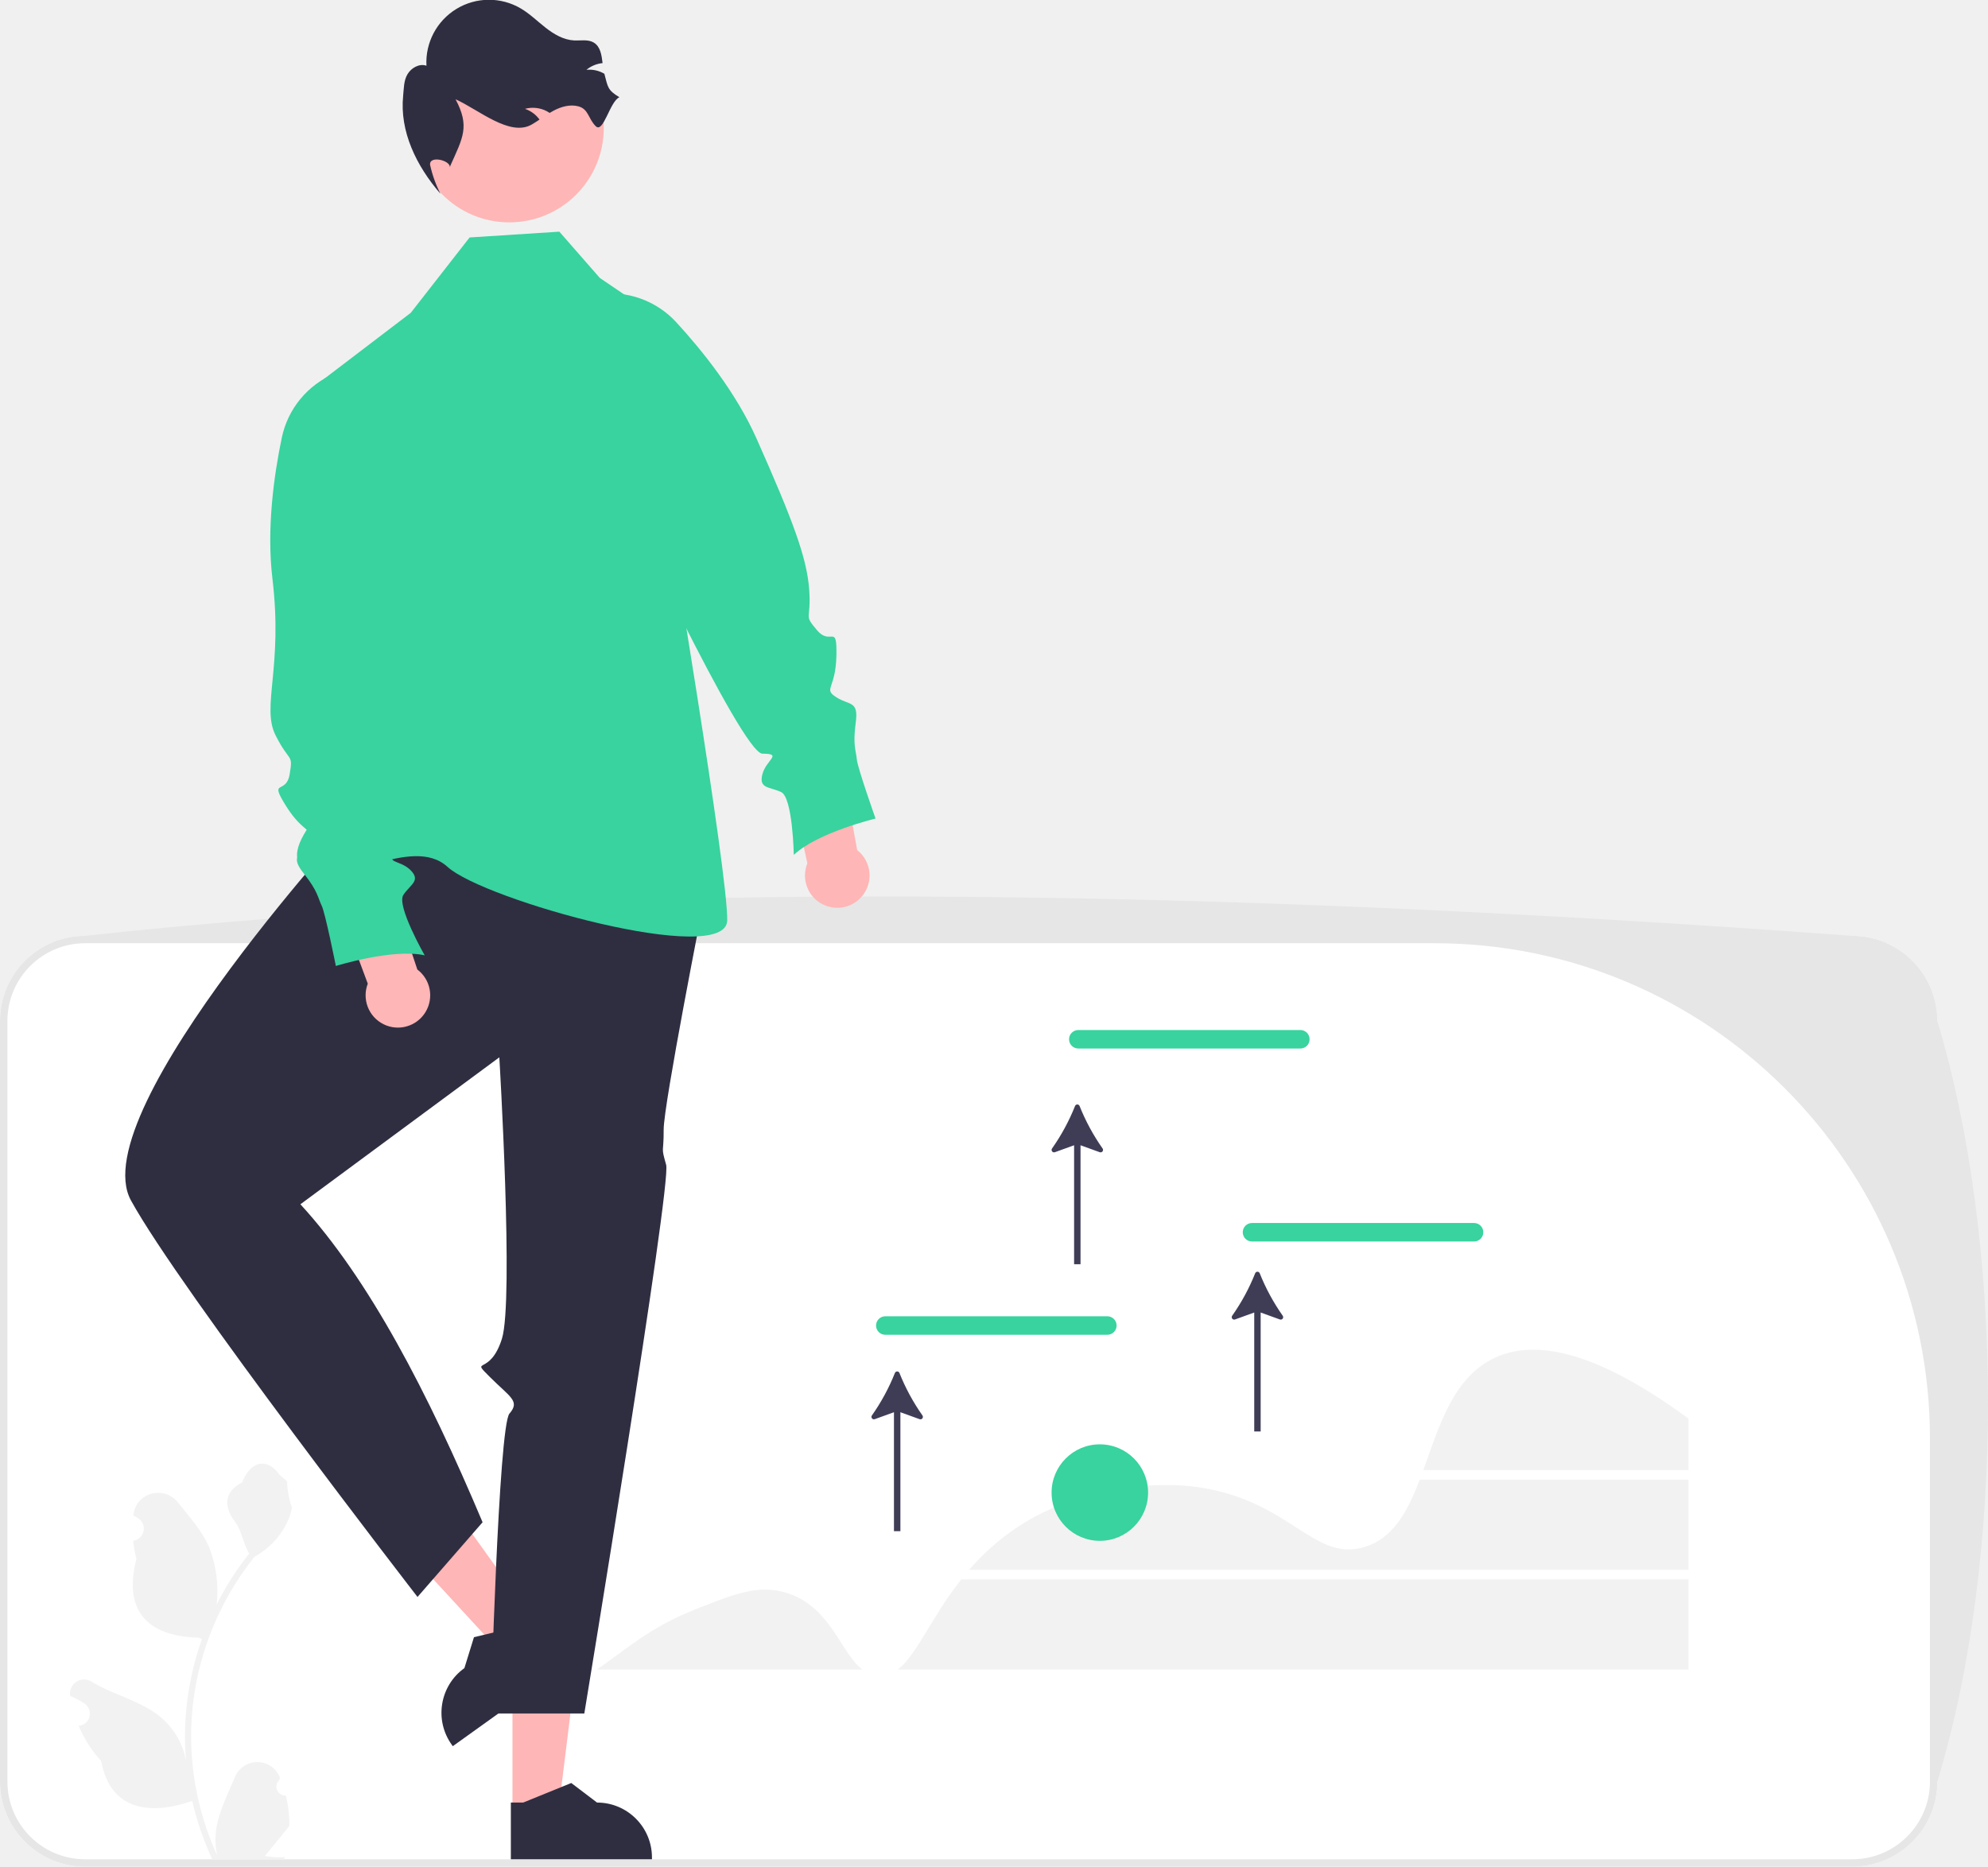
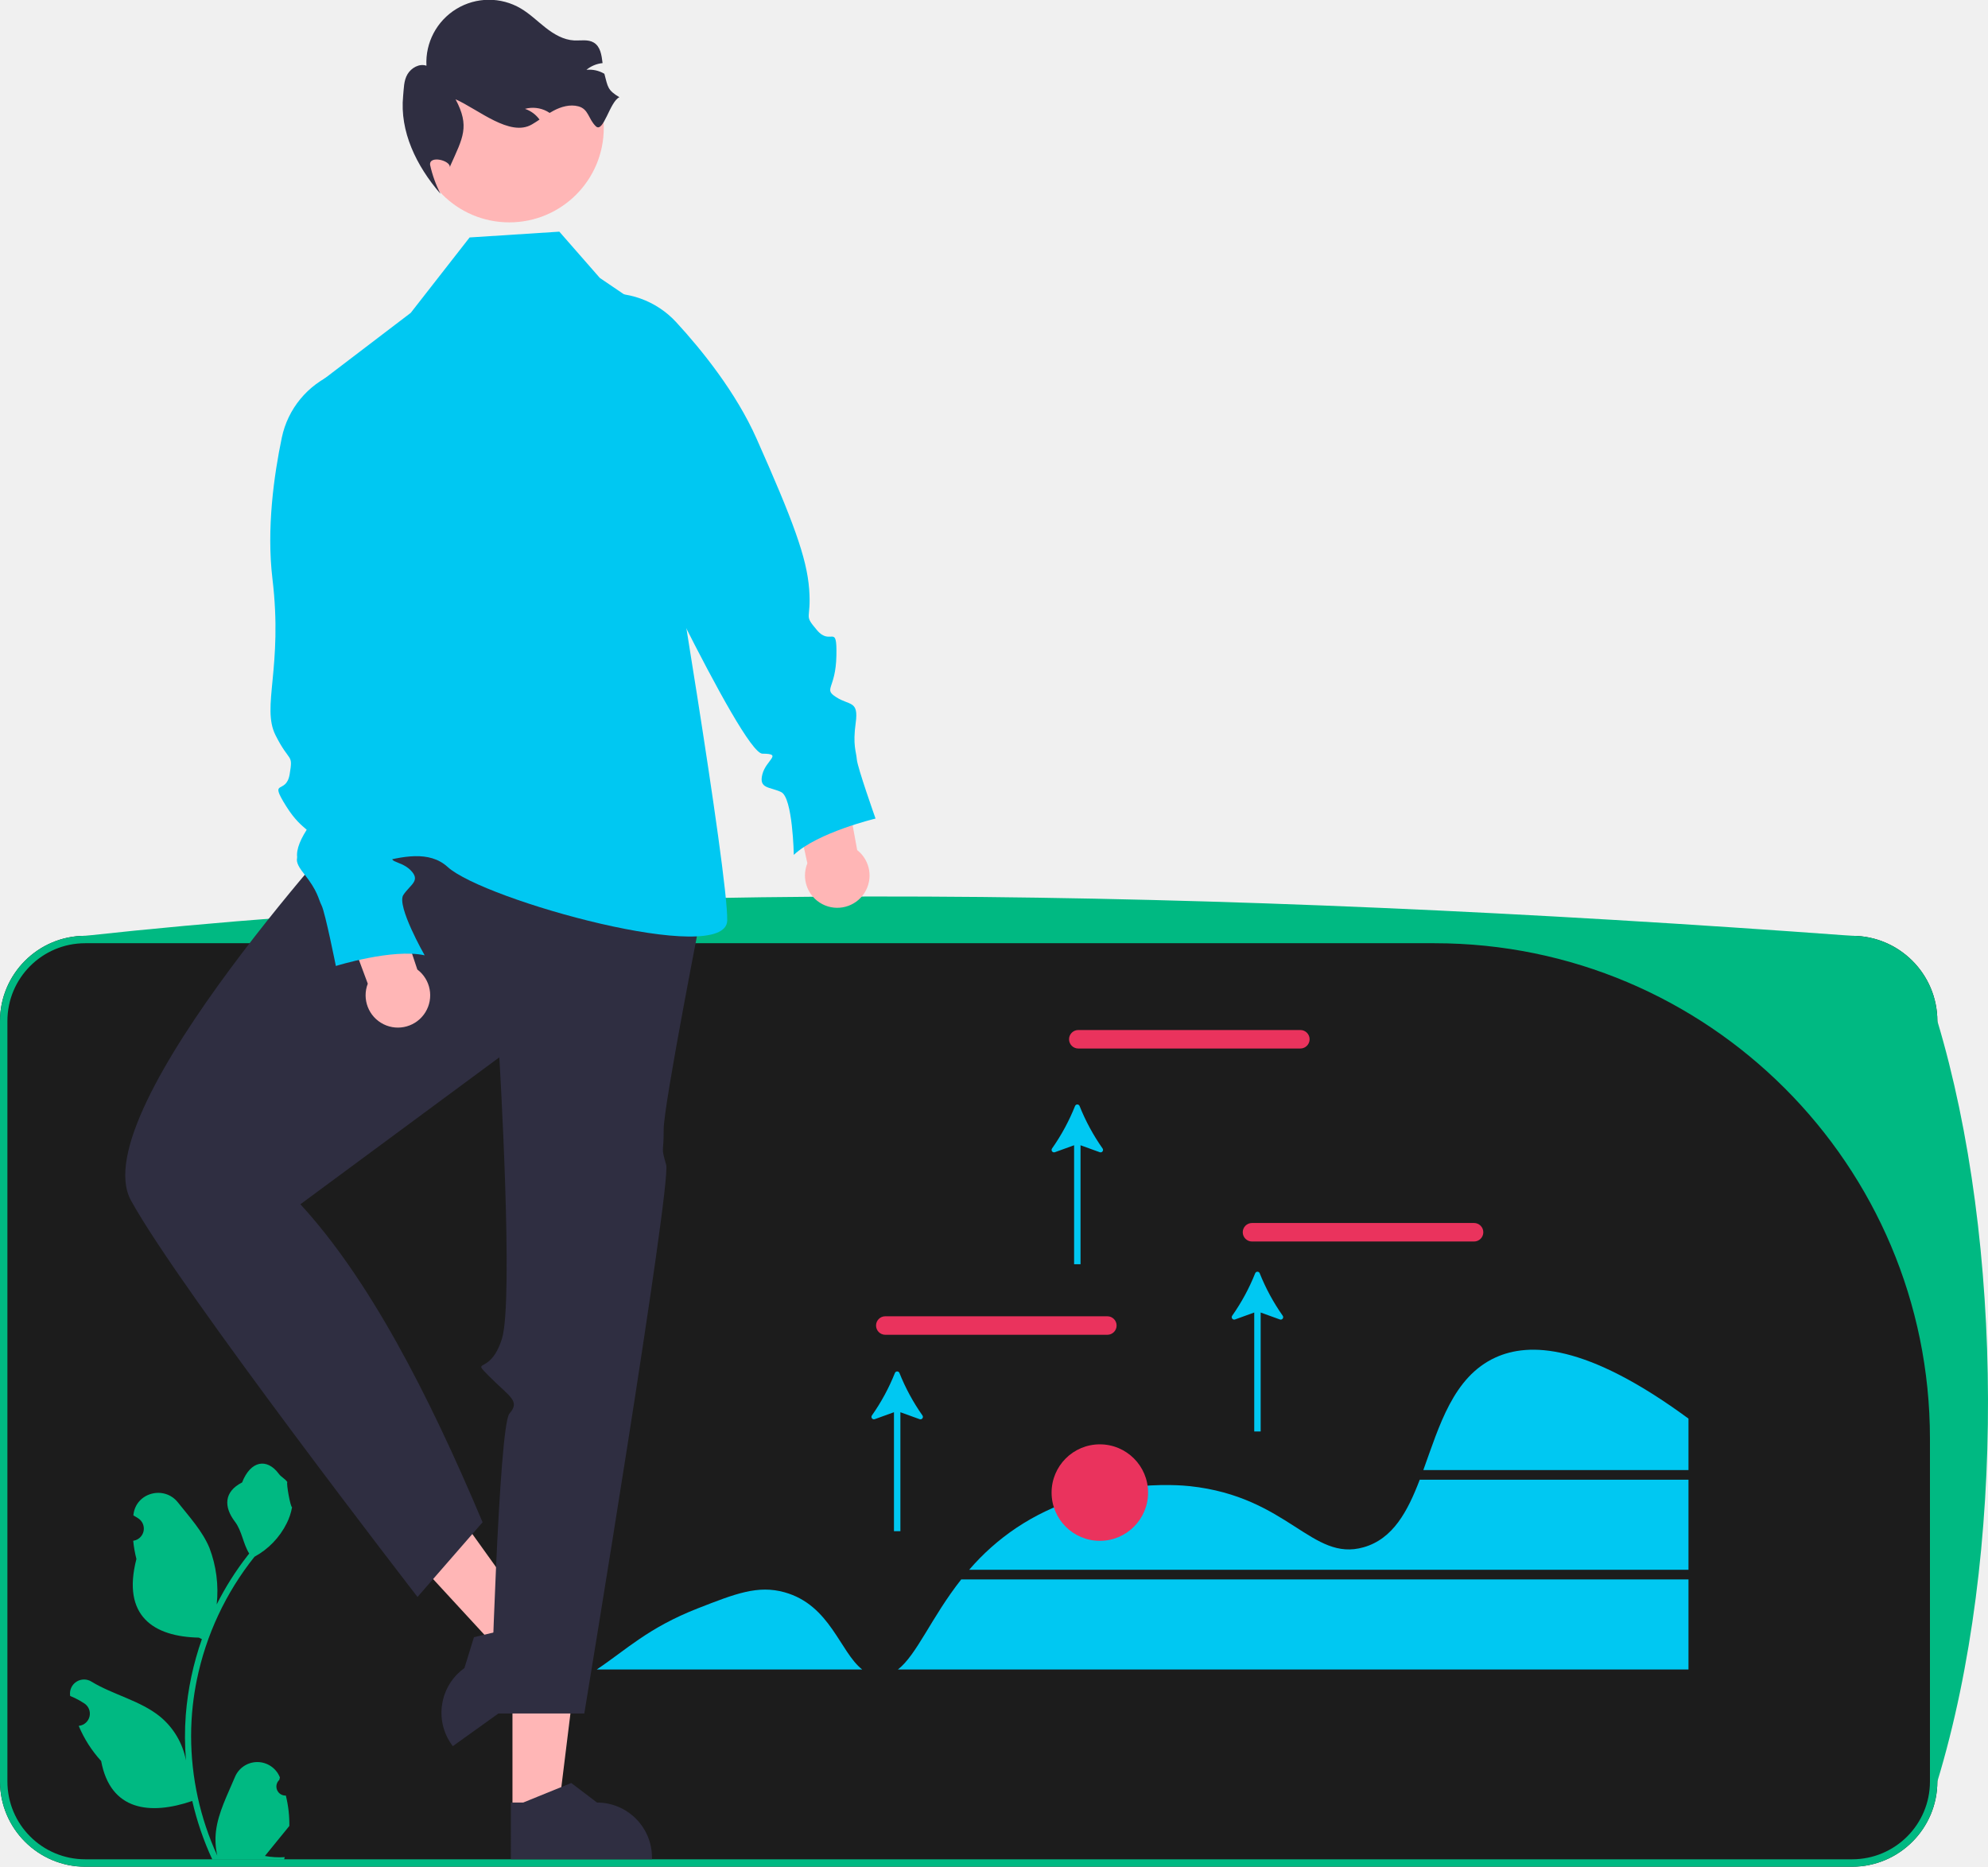
<svg xmlns="http://www.w3.org/2000/svg" data-name="Layer 1" width="618.024" height="580.356" viewBox="0 0 618.024 580.356">
-   <path d="M866.783,740.178H317.474a26.516,26.516,0,0,1-26.487-26.487V477.253a26.517,26.517,0,0,1,26.487-26.487H866.783a26.517,26.517,0,0,1,26.487,26.487V713.691A26.516,26.516,0,0,1,866.783,740.178Z" transform="translate(-290.9879 -159.8222)" fill="#fff" />
-   <path d="M866.783,740.178H317.474a26.516,26.516,0,0,1-26.487-26.487V477.253a26.517,26.517,0,0,1,26.487-26.487c163.868-17.877,350.456-14.639,549.309,0a26.517,26.517,0,0,1,26.487,26.487c20.586,68.555,21.39,165.999,0,236.438A26.516,26.516,0,0,1,866.783,740.178ZM317.474,453.07a24.183,24.183,0,0,0-24.183,24.183V713.691a24.183,24.183,0,0,0,24.183,24.183H866.783a24.183,24.183,0,0,0,24.183-24.183V607.099a154.029,154.029,0,0,0-154.029-154.029Z" transform="translate(-290.9879 -159.8222)" fill="#e6e6e6" />
-   <path d="M695.237,485.805H626.207a2.876,2.876,0,1,1,0-5.753h69.031a2.876,2.876,0,1,1,0,5.753Z" transform="translate(-290.9879 -159.8222)" fill="#38d39f" />
-   <path d="M635.237,574.805H566.207a2.876,2.876,0,1,1,0-5.753h69.031a2.876,2.876,0,1,1,0,5.753Z" transform="translate(-290.9879 -159.8222)" fill="#38d39f" />
-   <path d="M689.755,568.88a64.352,64.352,0,0,1-7.151-13.204.757.757,0,0,0-1.407 0,64.293,64.293,0,0,1-7.149,13.203.762.762,0,0,0,.878,1.164l5.974-2.161v36.984h2V567.882l5.977,2.162A.762.762,0,0,0,689.755,568.88Z" transform="translate(-290.9879 -159.8222)" fill="#3f3d56" />
-   <path d="M626.604,503.676a.757.757,0,0,0-1.407 0,64.293,64.293,0,0,1-7.149,13.203.762.762,0,0,0,.878,1.164l5.974-2.161v36.984h2V515.882l5.977,2.162a.762.762,0,0,0,.878-1.164A64.352,64.352,0,0,1,626.604,503.676Z" transform="translate(-290.9879 -159.8222)" fill="#3f3d56" />
-   <path d="M570.604,586.676a.757.757,0,0,0-1.407 0,64.293,64.293,0,0,1-7.149,13.203.762.762,0,0,0,.878,1.164l5.974-2.161v36.984h2V598.882l5.977,2.162a.762.762,0,0,0,.878-1.164A64.352,64.352,0,0,1,570.604,586.676Z" transform="translate(-290.9879 -159.8222)" fill="#3f3d56" />
-   <path d="M815.9,616.866v-16c-31.923-23.482-49.621-23.729-60-19-13.175,6.003-17.483,21.352-22.435,35Z" transform="translate(-290.9879 -159.8222)" fill="#f2f2f2" />
-   <path d="M559.031,678.866c-6.919-5.406-9.918-20.023-24.131-24-8.289-2.319-15.28.415-27,5-15.445,6.042-22.251,12.895-31.392,19Z" transform="translate(-290.9879 -159.8222)" fill="#f2f2f2" />
-   <path d="M589.81,650.866c-9.261,11.733-13.784,23.419-19.685,28H815.9v-28Z" transform="translate(-290.9879 -159.8222)" fill="#f2f2f2" />
-   <path d="M732.352,619.866c-3.782,9.889-8.305,18.392-17.452,21-16.102,4.591-23.324-15.698-54-19-3.128-.337-30.279-2.883-54,13a72.848,72.848,0,0,0-14.621,13H815.9v-28Z" transform="translate(-290.9879 -159.8222)" fill="#f2f2f2" />
-   <circle cx="341.913" cy="464.044" r="15" fill="#38d39f" />
+   <path d="M866.783,740.178H317.474a26.516,26.516,0,0,1-26.487-26.487V477.253a26.517,26.517,0,0,1,26.487-26.487H866.783a26.517,26.517,0,0,1,26.487,26.487V713.691A26.516,26.516,0,0,1,866.783,740.178Z" transform="translate(-290.9879 -159.8222)" fill="#1c1c1c" />
+   <path d="M866.783,740.178H317.474a26.516,26.516,0,0,1-26.487-26.487V477.253a26.517,26.517,0,0,1,26.487-26.487c163.868-17.877,350.456-14.639,549.309,0a26.517,26.517,0,0,1,26.487,26.487c20.586,68.555,21.39,165.999,0,236.438A26.516,26.516,0,0,1,866.783,740.178ZM317.474,453.07a24.183,24.183,0,0,0-24.183,24.183V713.691a24.183,24.183,0,0,0,24.183,24.183H866.783a24.183,24.183,0,0,0,24.183-24.183V607.099a154.029,154.029,0,0,0-154.029-154.029Z" transform="translate(-290.9879 -159.8222)" fill="#00b982" />
+   <path d="M695.237,485.805H626.207a2.876,2.876,0,1,1,0-5.753h69.031a2.876,2.876,0,1,1,0,5.753Z" transform="translate(-290.9879 -159.8222)" fill="#ea335d" />
+   <path d="M635.237,574.805H566.207a2.876,2.876,0,1,1,0-5.753h69.031a2.876,2.876,0,1,1,0,5.753Z" transform="translate(-290.9879 -159.8222)" fill="#ea335d" />
+   <path d="M689.755,568.88a64.352,64.352,0,0,1-7.151-13.204.757.757,0,0,0-1.407 0,64.293,64.293,0,0,1-7.149,13.203.762.762,0,0,0,.878,1.164l5.974-2.161v36.984h2V567.882l5.977,2.162A.762.762,0,0,0,689.755,568.88Z" transform="translate(-290.9879 -159.8222)" fill="#00c8f2" />
+   <path d="M626.604,503.676a.757.757,0,0,0-1.407 0,64.293,64.293,0,0,1-7.149,13.203.762.762,0,0,0,.878,1.164l5.974-2.161v36.984h2V515.882l5.977,2.162a.762.762,0,0,0,.878-1.164A64.352,64.352,0,0,1,626.604,503.676Z" transform="translate(-290.9879 -159.8222)" fill="#00c8f2" />
+   <path d="M570.604,586.676a.757.757,0,0,0-1.407 0,64.293,64.293,0,0,1-7.149,13.203.762.762,0,0,0,.878,1.164l5.974-2.161v36.984h2V598.882l5.977,2.162a.762.762,0,0,0,.878-1.164A64.352,64.352,0,0,1,570.604,586.676Z" transform="translate(-290.9879 -159.8222)" fill="#00c8f2" />
+   <path d="M815.9,616.866v-16c-31.923-23.482-49.621-23.729-60-19-13.175,6.003-17.483,21.352-22.435,35Z" transform="translate(-290.9879 -159.8222)" fill="#00c8f2" />
+   <path d="M559.031,678.866c-6.919-5.406-9.918-20.023-24.131-24-8.289-2.319-15.28.415-27,5-15.445,6.042-22.251,12.895-31.392,19Z" transform="translate(-290.9879 -159.8222)" fill="#00c8f2" />
+   <path d="M589.81,650.866c-9.261,11.733-13.784,23.419-19.685,28H815.9v-28Z" transform="translate(-290.9879 -159.8222)" fill="#00c8f2" />
+   <path d="M732.352,619.866c-3.782,9.889-8.305,18.392-17.452,21-16.102,4.591-23.324-15.698-54-19-3.128-.337-30.279-2.883-54,13a72.848,72.848,0,0,0-14.621,13H815.9v-28Z" transform="translate(-290.9879 -159.8222)" fill="#00c8f2" />
+   <circle cx="341.913" cy="464.044" r="15" fill="#ea335d" />
  <polygon points="159.316 563.163 173.581 563.162 180.366 508.14 159.313 508.142 159.316 563.163" fill="#ffb6b6" />
  <path d="M449.802,737.866l43.866-.002v-.555a17.075,17.075,0,0,0-17.074-17.074h-.001l-8.013-6.079-14.95,6.08-3.829 0Z" transform="translate(-290.9879 -159.8222)" fill="#2f2e41" />
  <polygon points="167.342 505.533 155.746 513.84 118.182 473.069 135.296 460.807 167.342 505.533" fill="#ffb6b6" />
  <path d="M467.406,677.158l-35.657,25.55-.323-.451a17.075,17.075,0,0,1,3.933-23.823l.001-.001,2.972-9.608,15.693-3.766,3.113-2.23Z" transform="translate(-290.9879 -159.8222)" fill="#2f2e41" />
  <path d="M404.844,409.986s-88.438,95.16-73.142,123.054S420.783,656.314,420.783,656.314l20.228-23.226c-17.001-40.339-35.293-75.595-56.634-98.86l61.838-45.682s4.55,75.62.807,87.501-10.042,5.583-3.744,11.881,9.476,7.455,6.088,11.376-5.825,93.243-5.825,93.243h29.098s27.154-164.557,25.441-170.58-.73-3.261-.772-10.941,12.376-70.591,12.376-70.591Z" transform="translate(-290.9879 -159.8222)" fill="#2f2e41" />
-   <path d="M464.874,231.846l-27.894,1.8-18.304,23.443-30.456,23.208,19.324,58.81s-.952,30.055-4.204,33.832-8.651-.723-3.252,7.376a34.285,34.285,0,0,1,5.399,17.14s-30.764,25.601-19.796,32.35,33.122-10.798,44.455-.45S516.765,460.539,517.063,446s-18.798-128.064-18.798-128.064l4.402-54.597L477.471,246.243Z" transform="translate(-290.9879 -159.8222)" fill="#38d39f" />
+   <path d="M464.874,231.846l-27.894,1.8-18.304,23.443-30.456,23.208,19.324,58.81s-.952,30.055-4.204,33.832-8.651-.723-3.252,7.376a34.285,34.285,0,0,1,5.399,17.14s-30.764,25.601-19.796,32.35,33.122-10.798,44.455-.45S516.765,460.539,517.063,446s-18.798-128.064-18.798-128.064l4.402-54.597L477.471,246.243Z" transform="translate(-290.9879 -159.8222)" fill="#00c8f2" />
  <path d="M420.722,461.238l-9.455-28.463L394.254,435.908l11.067,29.737a10.04,10.04,0,1,0,15.401-4.407Z" transform="translate(-290.9879 -159.8222)" fill="#ffb6b6" />
-   <path d="M395.563,275.716l-.449.187a27.809,27.809,0,0,0-16.522,19.997c-2.412,11.542-4.784,28.237-2.908,43.869,3.313,27.609-3.476,39.757.941,48.592s5.522,5.522,4.417,12.148-6.626,1.104-1.104,9.939,8.835,6.626,6.626,11.044-5.522,4.417-1.104,9.939,4.417,7.73,5.522,9.939,4.417,18.774,4.417,18.774,17.67-5.522,27.609-3.313c0,0-8.835-15.461-6.626-18.774s5.522-4.417,2.209-7.73-8.835-2.209-3.313-5.522,1.006-70.584,1.006-70.584Z" transform="translate(-290.9879 -159.8222)" fill="#38d39f" />
+   <path d="M395.563,275.716l-.449.187a27.809,27.809,0,0,0-16.522,19.997c-2.412,11.542-4.784,28.237-2.908,43.869,3.313,27.609-3.476,39.757.941,48.592s5.522,5.522,4.417,12.148-6.626,1.104-1.104,9.939,8.835,6.626,6.626,11.044-5.522,4.417-1.104,9.939,4.417,7.73,5.522,9.939,4.417,18.774,4.417,18.774,17.67-5.522,27.609-3.313c0,0-8.835-15.461-6.626-18.774s5.522-4.417,2.209-7.73-8.835-2.209-3.313-5.522,1.006-70.584,1.006-70.584Z" transform="translate(-290.9879 -159.8222)" fill="#00c8f2" />
  <path d="M541.983,428.216l-6.454-29.289,16.217-6.021,5.722,31.209a10.04,10.04,0,1,1-15.485,4.101Z" transform="translate(-290.9879 -159.8222)" fill="#ffb6b6" />
-   <path d="M476.32,251.374l.481-.069a27.809,27.809,0,0,1,24.431,8.715c7.982,8.679,18.569,21.804,24.963,36.192,11.292,25.411,15.616,36.976,16.346,46.827s-1.915,7.57,2.426,12.696,6.257-2.445,6.038,7.972-4.195,10.216-.036,12.879,7.005.967,6.038,7.972.164,8.902.347,11.365,5.82,18.388,5.82,18.388-18.005,4.305-25.411,11.292c0,0-.329-17.804-3.922-19.519s-7.005-.967-5.856-5.509,6.458-6.421.018-6.439-45.132-83.105-45.132-83.105Z" transform="translate(-290.9879 -159.8222)" fill="#38d39f" />
+   <path d="M476.32,251.374l.481-.069a27.809,27.809,0,0,1,24.431,8.715c7.982,8.679,18.569,21.804,24.963,36.192,11.292,25.411,15.616,36.976,16.346,46.827s-1.915,7.57,2.426,12.696,6.257-2.445,6.038,7.972-4.195,10.216-.036,12.879,7.005.967,6.038,7.972.164,8.902.347,11.365,5.82,18.388,5.82,18.388-18.005,4.305-25.411,11.292c0,0-.329-17.804-3.922-19.519s-7.005-.967-5.856-5.509,6.458-6.421.018-6.439-45.132-83.105-45.132-83.105Z" transform="translate(-290.9879 -159.8222)" fill="#00c8f2" />
  <circle cx="158.333" cy="39.768" r="29.365" fill="#ffb6b6" />
  <path d="M483.548,190.048c-3.016,1.375-4.97,11.336-7.341,9.02s-2.212-5.329-5.409-6.184c-2.581-.693-5.359.099-7.713,1.348-.42.22-.828.46-1.225.698-.262-.175-.523-.34-.803-.492a9.33,9.33,0,0,0-6.867-.772,9.155,9.155,0,0,1,4.524,3.334c-.788.528-1.586,1.057-2.402,1.526-6.82,3.936-16.524-4.622-23.703-7.837,4.496,8.438,2.282,11.933-1.622,20.659l-.135.497c.222-2.187-6.546-3.817-6.154-.738a37.073,37.073,0,0,0,3.23,8.975c-7.548-8.727-12.705-19.407-11.617-30.423.237-2.314.166-4.756,1.359-6.765,1.195-1.998,3.686-3.401,5.89-2.639A19.469,19.469,0,0,1,452.87,162.441c2.818,1.654,5.171,3.992,7.754,6.01,2.583,2.017,5.561,3.776,8.836,3.942,2.078.1,4.339-.407,6.124.669,2.068,1.249,2.422,3.863,2.732,6.379a9.32,9.32,0,0,0-5.021,2.09,9.119,9.119,0,0,1,5.49,1.178.568.568,0,0,1,.09.051C479.968,186.917,479.856,187.839,483.548,190.048Z" transform="translate(-290.9879 -159.8222)" fill="#2f2e41" />
-   <path d="M749.237,545.805H680.207a2.876,2.876,0,1,1,0-5.753h69.031a2.876,2.876,0,1,1,0,5.753Z" transform="translate(-290.9879 -159.8222)" fill="#38d39f" />
-   <path d="M379.849,718.06a2.807,2.807,0,0,1-2.035-4.866l.192-.765q-.038-.092-.076-.184a7.539,7.539,0,0,0-13.907.052c-2.275,5.478-5.17,10.966-5.883,16.758a22.304,22.304,0,0,0,.392,7.671,89.42,89.42,0,0,1-8.134-37.139,86.307,86.307,0,0,1,.535-9.628q.443-3.931,1.231-7.807a90.455,90.455,0,0,1,17.938-38.337,24.073,24.073,0,0,0,10.012-10.387,18.363,18.363,0,0,0,1.67-5.018c-.487.064-1.838-7.359-1.47-7.815-.679-1.031-1.895-1.543-2.637-2.549-3.689-5.002-8.773-4.129-11.426,2.669-5.669,2.861-5.724,7.606-2.245,12.169,2.213,2.903,2.517,6.832,4.459,9.94-.2.256-.408.503-.607.759a91.039,91.039,0,0,0-9.502,15.054,37.846,37.846,0,0,0-2.259-17.579c-2.163-5.217-6.216-9.611-9.786-14.122-4.288-5.418-13.08-3.053-13.836,3.814q-.011.1-.021.199.795.449,1.557.952a3.808,3.808,0,0,1-1.535,6.93l-.078.012a37.89,37.89,0,0,0,.999,5.665c-4.58,17.71,5.307,24.16,19.424,24.45.312.16.615.32.927.471a92.924,92.924,0,0,0-5.002,23.539,88.135,88.135,0,0,0,.064,14.231l-.024-.168a23.289,23.289,0,0,0-7.95-13.448c-6.118-5.026-14.762-6.877-21.363-10.916a4.371,4.371,0,0,0-6.694,4.252q.013.088.027.176a25.577,25.577,0,0,1,2.868,1.382q.795.449,1.557.952a3.808,3.808,0,0,1-1.535,6.93l-.078.012c-.056.008-.104.016-.16.024a37.923,37.923,0,0,0,6.975,10.923c2.863,15.46,15.162,16.927,28.318,12.425h.008a92.896,92.896,0,0,0,6.24,18.218h22.293c.08-.248.152-.503.224-.751a25.329,25.329,0,0,1-6.169-.367c1.654-2.03,3.308-4.075,4.962-6.105a1.386,1.386,0,0,0,.104-.12c.839-1.039,1.686-2.069,2.525-3.108l0-.001a37.102,37.102,0,0,0-1.087-9.451Z" transform="translate(-290.9879 -159.8222)" fill="#f2f2f2" />
+   <path d="M749.237,545.805H680.207a2.876,2.876,0,1,1,0-5.753h69.031a2.876,2.876,0,1,1,0,5.753Z" transform="translate(-290.9879 -159.8222)" fill="#ea335d" />
+   <path d="M379.849,718.06a2.807,2.807,0,0,1-2.035-4.866l.192-.765q-.038-.092-.076-.184a7.539,7.539,0,0,0-13.907.052c-2.275,5.478-5.17,10.966-5.883,16.758a22.304,22.304,0,0,0,.392,7.671,89.42,89.42,0,0,1-8.134-37.139,86.307,86.307,0,0,1,.535-9.628q.443-3.931,1.231-7.807a90.455,90.455,0,0,1,17.938-38.337,24.073,24.073,0,0,0,10.012-10.387,18.363,18.363,0,0,0,1.67-5.018c-.487.064-1.838-7.359-1.47-7.815-.679-1.031-1.895-1.543-2.637-2.549-3.689-5.002-8.773-4.129-11.426,2.669-5.669,2.861-5.724,7.606-2.245,12.169,2.213,2.903,2.517,6.832,4.459,9.94-.2.256-.408.503-.607.759a91.039,91.039,0,0,0-9.502,15.054,37.846,37.846,0,0,0-2.259-17.579c-2.163-5.217-6.216-9.611-9.786-14.122-4.288-5.418-13.08-3.053-13.836,3.814q-.011.1-.021.199.795.449,1.557.952a3.808,3.808,0,0,1-1.535,6.93l-.078.012a37.89,37.89,0,0,0,.999,5.665c-4.58,17.71,5.307,24.16,19.424,24.45.312.16.615.32.927.471a92.924,92.924,0,0,0-5.002,23.539,88.135,88.135,0,0,0,.064,14.231l-.024-.168a23.289,23.289,0,0,0-7.95-13.448c-6.118-5.026-14.762-6.877-21.363-10.916a4.371,4.371,0,0,0-6.694,4.252q.013.088.027.176a25.577,25.577,0,0,1,2.868,1.382q.795.449,1.557.952a3.808,3.808,0,0,1-1.535,6.93l-.078.012c-.056.008-.104.016-.16.024a37.923,37.923,0,0,0,6.975,10.923c2.863,15.46,15.162,16.927,28.318,12.425h.008a92.896,92.896,0,0,0,6.24,18.218h22.293c.08-.248.152-.503.224-.751a25.329,25.329,0,0,1-6.169-.367c1.654-2.03,3.308-4.075,4.962-6.105a1.386,1.386,0,0,0,.104-.12c.839-1.039,1.686-2.069,2.525-3.108l0-.001a37.102,37.102,0,0,0-1.087-9.451Z" transform="translate(-290.9879 -159.8222)" fill="#00b982" />
</svg>
